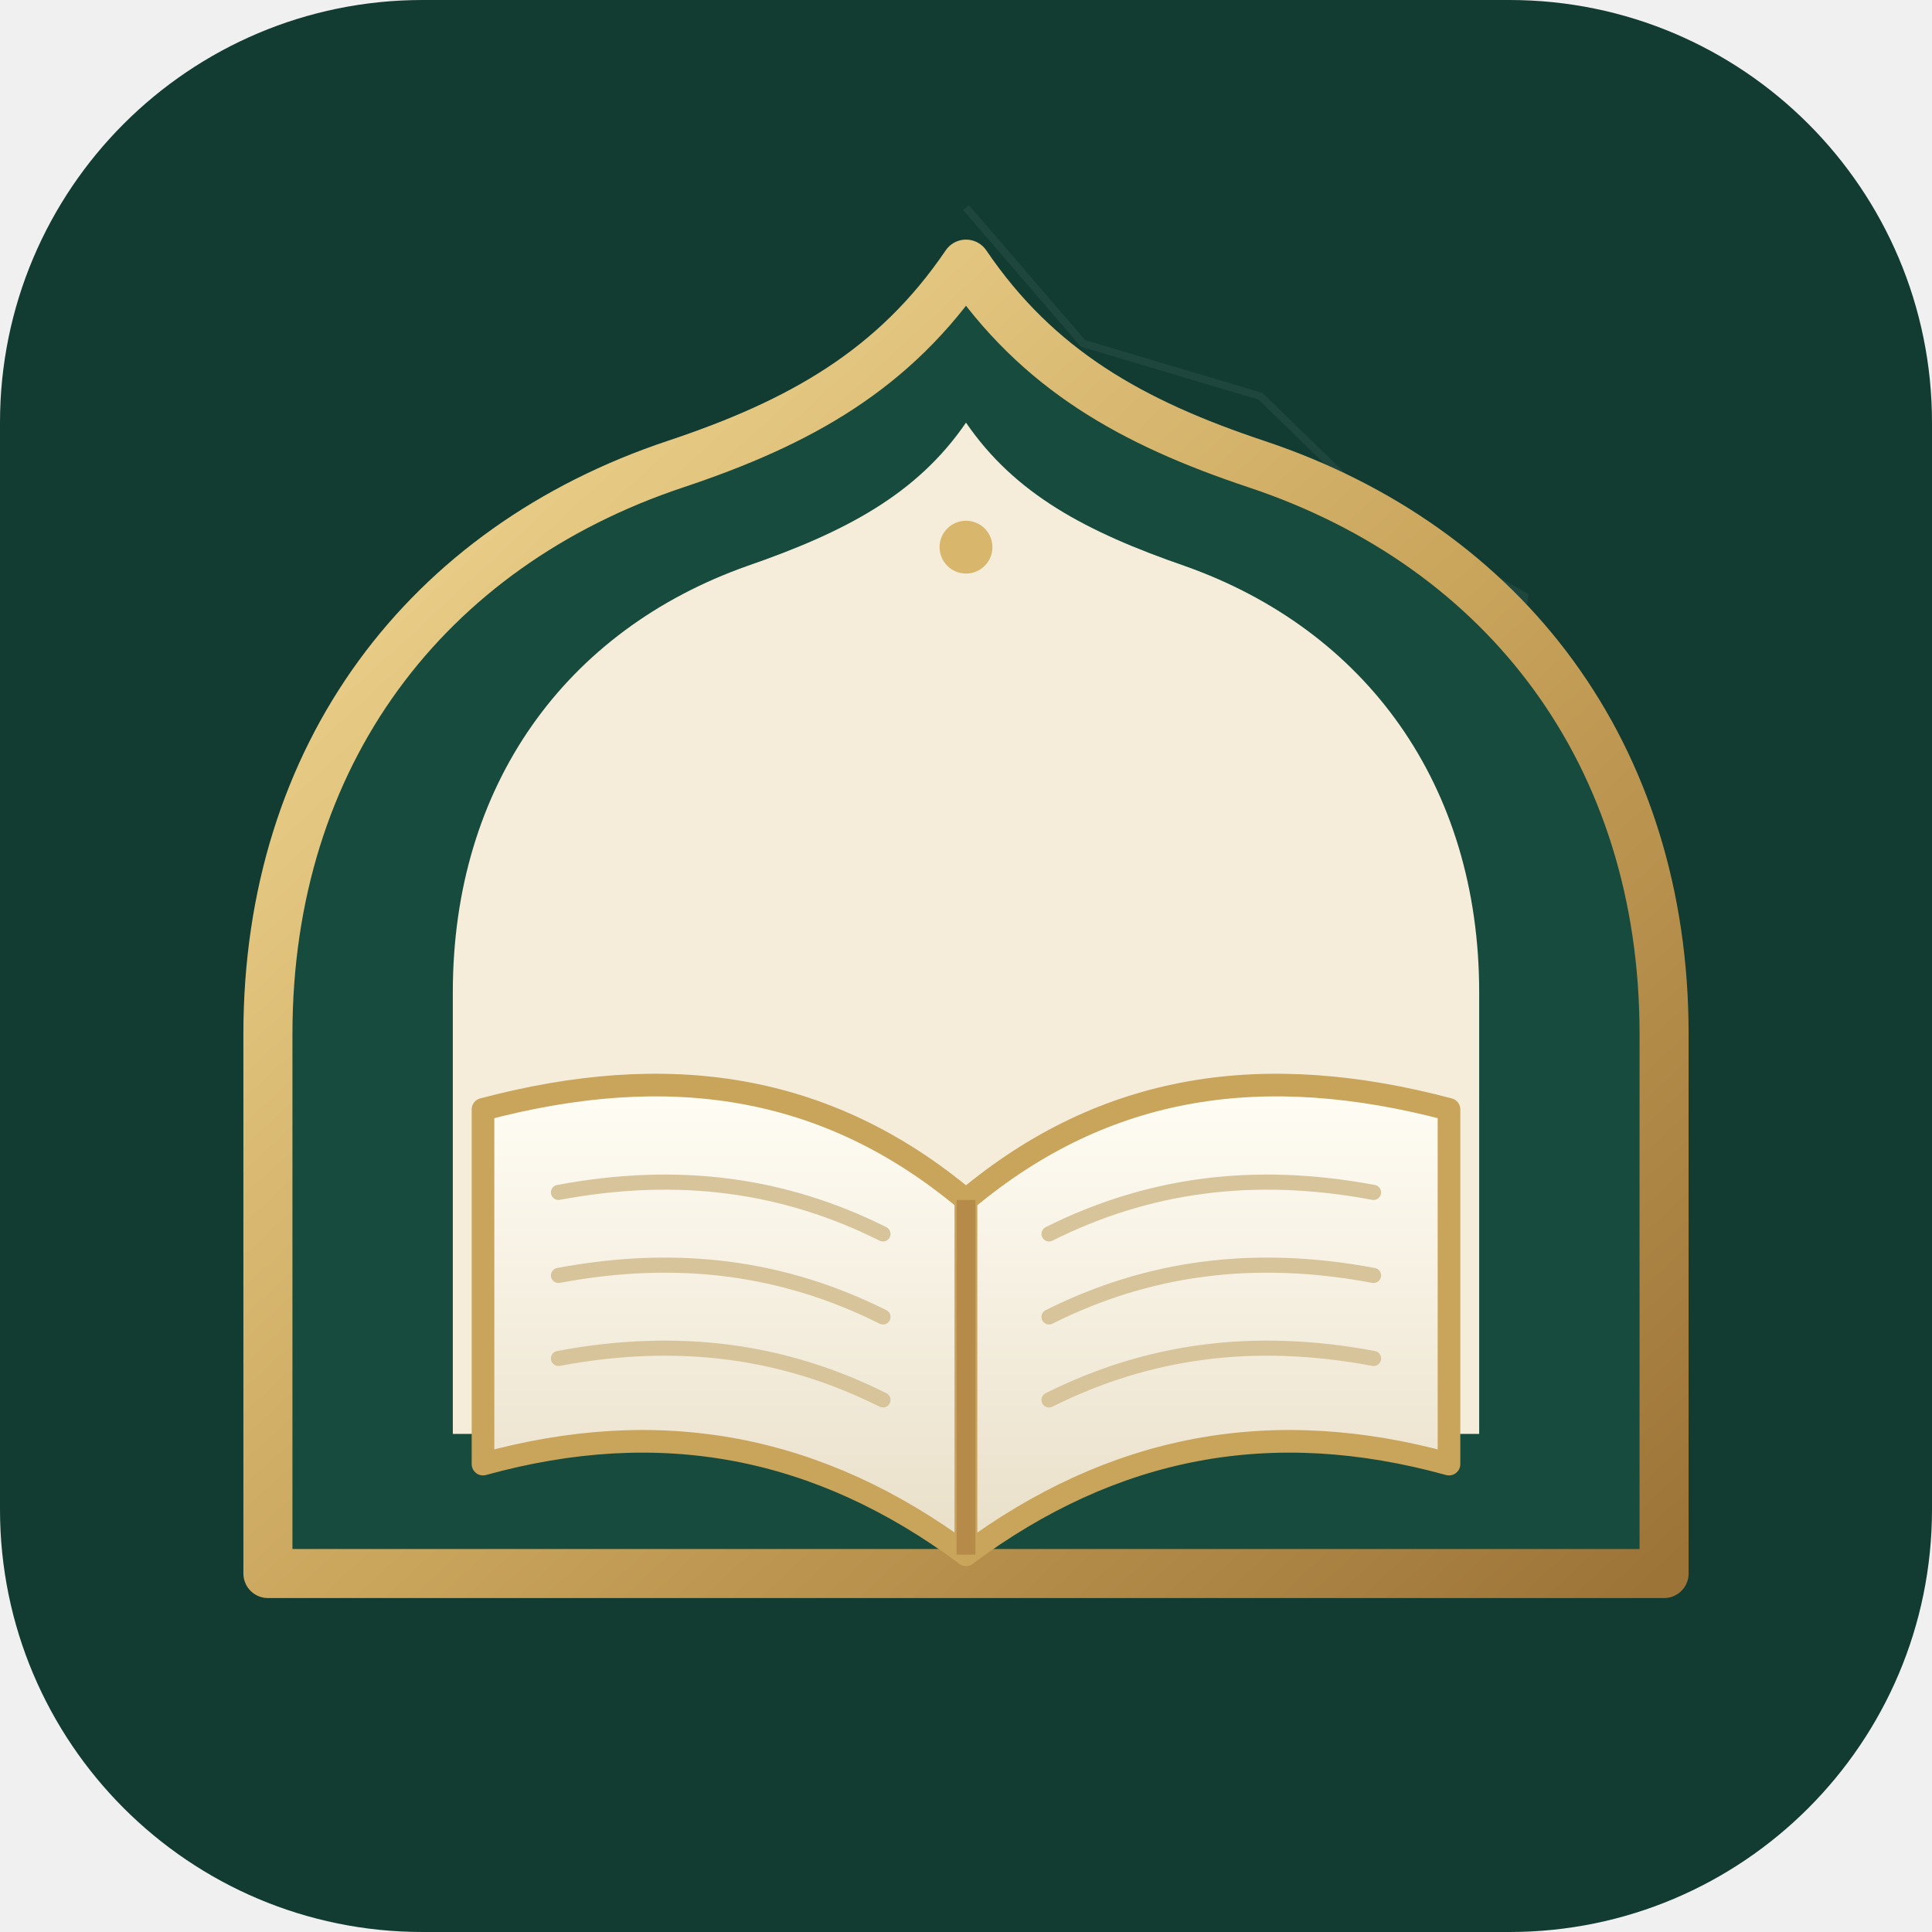
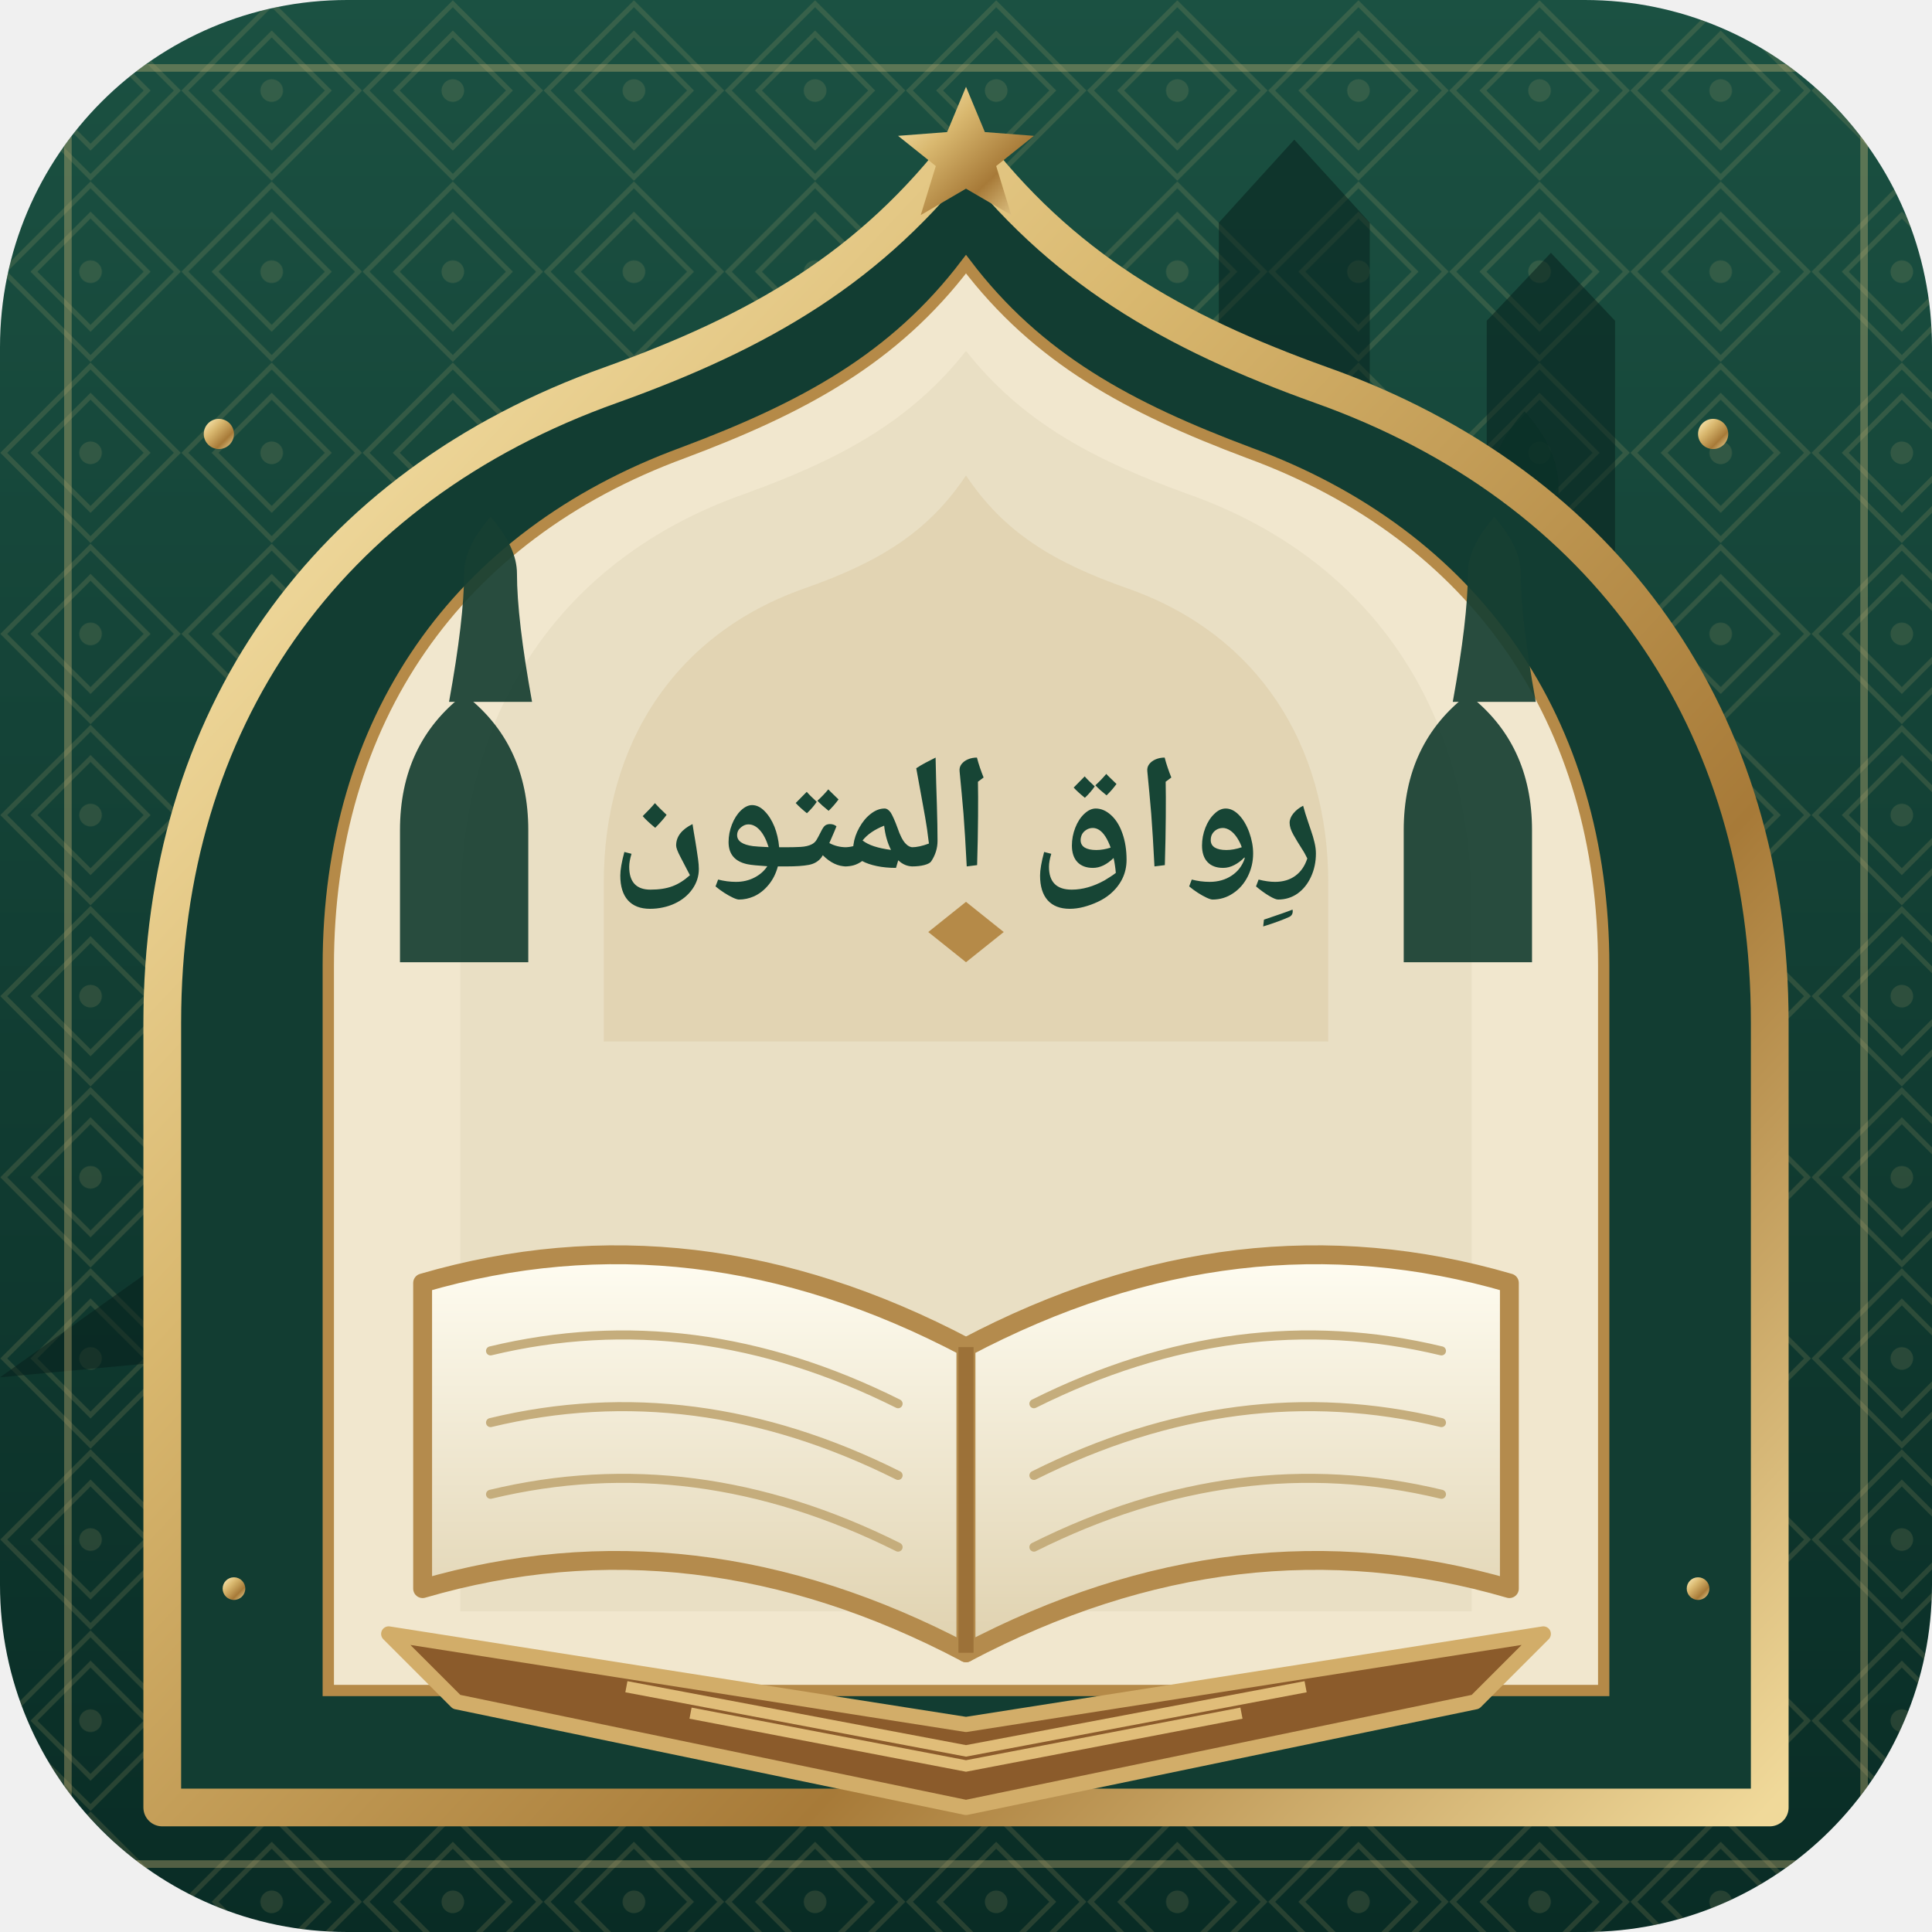
<svg xmlns="http://www.w3.org/2000/svg" viewBox="0 0 512 512">
  <defs>
+     <linearGradient id="bg" x2="0" y2="1">
+       <stop stop-color="#1b5142" />
+       <stop offset="1" stop-color="#092c25" />
+     </linearGradient>
    <linearGradient id="gold" x1="0" y1="0" x2="1" y2="1">
-       <stop offset="0" stop-color="#f6df9b" />
-       <stop offset=".55" stop-color="#c9a45b" />
-       <stop offset="1" stop-color="#9d7438" />
+       <stop stop-color="#fff0bd" />
+       <stop offset=".35" stop-color="#d9b86f" />
+       <stop offset=".7" stop-color="#a77a38" />
+       <stop offset="1" stop-color="#f0d99a" />
    </linearGradient>
-     <linearGradient id="page" x1="0" y1="0" x2="0" y2="1">
-       <stop stop-color="#fffdf5" />
-       <stop offset="1" stop-color="#e9dfc8" />
+     <linearGradient id="paper" x2="0" y2="1">
+       <stop stop-color="#fffdf2" />
+       <stop offset="1" stop-color="#dfd1ae" />
    </linearGradient>
+     <pattern id="geo" width="48" height="48" patternUnits="userSpaceOnUse">
+       <path d="M24 1 47 24 24 47 1 24Z M24 9 39 24 24 39 9 24Z" fill="none" stroke="#d8bd7d" stroke-opacity=".15" stroke-width="1.3" />
+       <circle cx="24" cy="24" r="3" fill="#d8bd7d" fill-opacity=".14" />
+     </pattern>
+     <clipPath id="clip">
+       <rect width="512" height="512" rx="92" />
+     </clipPath>
  </defs>
-   <rect width="512" height="512" rx="112" fill="#123b31" />
-   <path d="M256 55 287 91 334 105 367 137 404 158 397 202 421 235 402 273 408 316 376 344" fill="none" stroke="#ffffff" stroke-opacity=".055" stroke-width="2" />
-   <path d="M256 70c-19 28-44 42-77 53-66 22-108 77-108 151v143h370V274c0-74-42-129-108-151-33-11-58-25-77-53Z" fill="#174b3d" stroke="url(#gold)" stroke-width="13" stroke-linejoin="round" />
-   <path d="M256 112c-13 19-32 29-58 38-48 17-78 58-78 113v117h272V263c0-55-30-96-78-113-26-9-45-19-58-38Z" fill="#f5edda" />
-   <path d="M256 165v77" stroke="url(#gold)" stroke-width="9" stroke-linecap="round" />
-   <path d="M128 294c49-13 91-7 128 24v94c-39-29-81-37-128-24V294Z" fill="url(#page)" stroke="#c9a45b" stroke-width="6" stroke-linejoin="round" />
-   <path d="M384 294c-49-13-91-7-128 24v94c39-29 81-37 128-24V294Z" fill="url(#page)" stroke="#c9a45b" stroke-width="6" stroke-linejoin="round" />
-   <path d="M256 318v94" stroke="#b68b49" stroke-width="5" />
-   <g fill="none" stroke="#d7c49a" stroke-width="4" stroke-linecap="round">
-     <path d="M148 316c32-6 60-2 86 11M148 338c32-6 60-2 86 11M148 360c32-6 60-2 86 11" />
-     <path d="M364 316c-32-6-60-2-86 11M364 338c-32-6-60-2-86 11M364 360c-32-6-60-2-86 11" />
+   <g clip-path="url(#clip)">
+     <rect width="512" height="512" fill="url(#bg)" />
+     <rect width="512" height="512" fill="url(#geo)" />
+     <path d="M0 365 45 333V255l18-18 18 18v54l28-22v-88l18-20 18 20v57l31-27v-99l22-24 22 24v92l35-30v-65l18-20 18 20v42l32-27v-83l20-22 20 22v119l31-26v-67l17-18 17 18v102l31 30v105Z" fill="#061f1a" opacity=".52" />
+     <g fill="#0a3027" opacity=".75">
+       <path d="M62 317v-58q0-35 25-52 25 17 25 52v58Z" />
+       <path d="M83 207q4-28 4-44 0-9 8-18 8 9 8 18 0 16 4 44Z" />
+       <path d="M365 307v-72q0-43 31-64 31 21 31 64v72Z" />
+       <path d="M390 177q5-30 5-48 0-10 9-20 9 10 9 20 0 18 5 48Z" />
+     </g>
+     <path d="M256 38c-25 33-55 50-94 64-76 27-119 89-119 169v208h426V271c0-80-43-142-119-169-39-14-69-31-94-64Z" fill="#123d32" stroke="url(#gold)" stroke-width="10" stroke-linejoin="round" />
+     <path d="M256 70c-19 25-43 38-75 50-60 22-94 71-94 136v192h338V256c0-65-34-114-94-136-32-12-56-25-75-50Z" fill="#f1e7ce" stroke="#b58a48" stroke-width="3" />
+     <path d="M256 93c-15 19-34 29-59 38-48 17-75 57-75 109v187h268V240c0-52-27-92-75-109-25-9-44-19-59-38Z" fill="#e9dfc4" />
+     <g fill="#173f32" opacity=".92">
+       <path d="M106 255v-35q0-23 17-36 17 13 17 36v35Z" />
+       <path d="M119 186q4-22 4-34 0-7 7-15 7 8 7 15 0 12 4 34Z" />
+       <path d="M372 255v-35q0-23 17-36 17 13 17 36v35Z" />
+       <path d="M385 186q4-22 4-34 0-7 7-15 7 8 7 15 0 12 4 34Z" />
+     </g>
+     <path d="M256 126c-10 15-23 23-43 30-34 12-53 41-53 78v42h192v-42c0-37-19-66-53-78-20-7-33-15-43-30Z" fill="#d8c59c" opacity=".42" />
+     <text x="256" y="230" text-anchor="middle" direction="rtl" unicode-bidi="plaintext" font-family="Noto Naskh Arabic, Amiri, serif" font-size="43" font-weight="700" fill="#174535">رِواق المتون</text>
+     <path d="M166 247h180" stroke="url(#gold)" stroke-width="3" stroke-linecap="round" />
+     <path d="m246 247 10-8 10 8-10 8Z" fill="#b58a48" />
+     <g transform="translate(0 3)">
+       <path d="M112 337q72-21 144 17v81q-72-38-144-17Z" fill="url(#paper)" stroke="#b48b4d" stroke-width="5" stroke-linejoin="round" />
+       <path d="M400 337q-72-21-144 17v81q72-38 144-17Z" fill="url(#paper)" stroke="#b48b4d" stroke-width="5" stroke-linejoin="round" />
+       <path d="M256 354v81" stroke="#9c7138" stroke-width="4" />
+       <g fill="none" stroke="#c5ad7c" stroke-width="2.4" stroke-linecap="round">
+         <path d="M130 355q54-13 108 14M130 374q54-13 108 14M130 393q54-13 108 14M382 355q-54-13-108 14M382 374q-54-13-108 14M382 393q-54-13-108 14" />
+       </g>
+       <path d="M103 430 256 454l153-24-18 18-135 28-135-28Z" fill="#8b5b2b" stroke="#d2ad69" stroke-width="4" stroke-linejoin="round" />
+       <path d="m166 444 90 17 90-17M183 451l73 14 73-14" fill="none" stroke="#e0bd79" stroke-width="3" />
+     </g>
+     <g fill="url(#gold)">
+       <path d="m256 23 5 12 13 1-10 8 4 13-12-7-12 7 4-13-10-8 13-1Z" />
+       <circle cx="58" cy="115" r="4" />
+       <circle cx="454" cy="115" r="4" />
+       <circle cx="62" cy="421" r="3" />
+       <circle cx="450" cy="421" r="3" />
+     </g>
+     <path d="M18 18h476v476H18Z" fill="none" stroke="#d8bd7d" stroke-opacity=".35" stroke-width="2" />
  </g>
-   <path d="M207 420h98" stroke="url(#gold)" stroke-width="8" stroke-linecap="round" />
-   <circle cx="256" cy="145" r="7" fill="#d8b66c" />
</svg>
